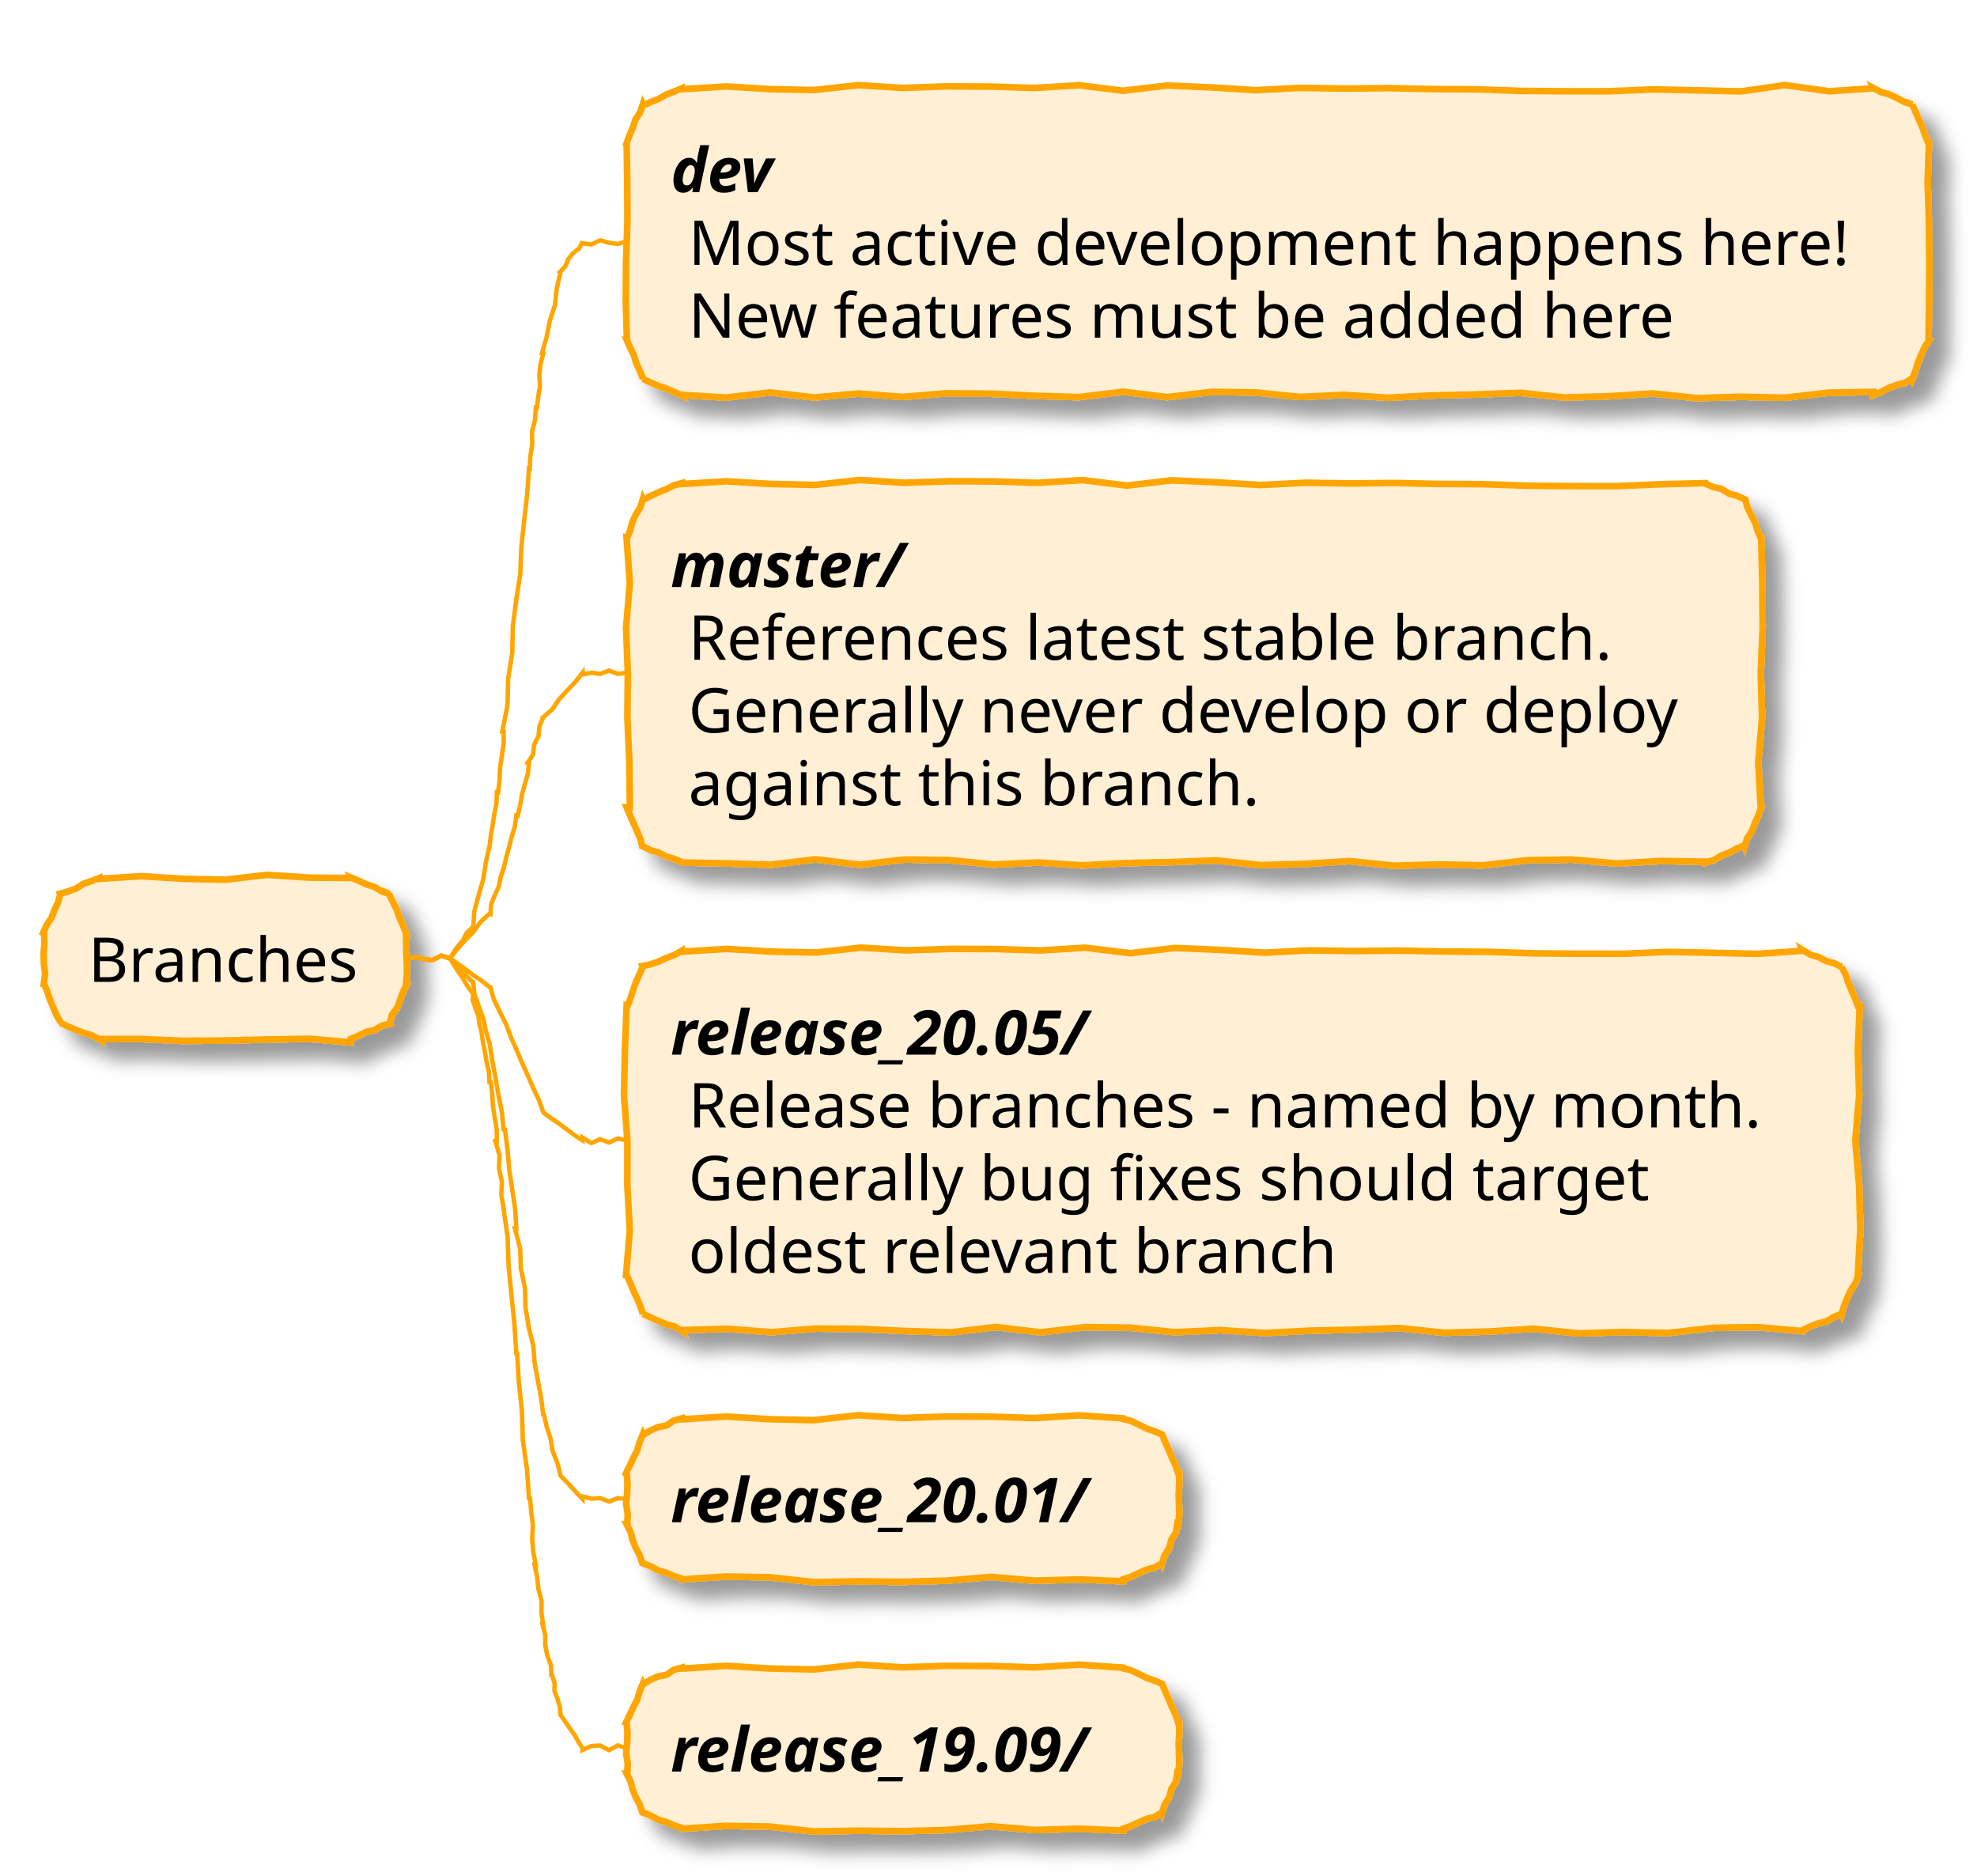
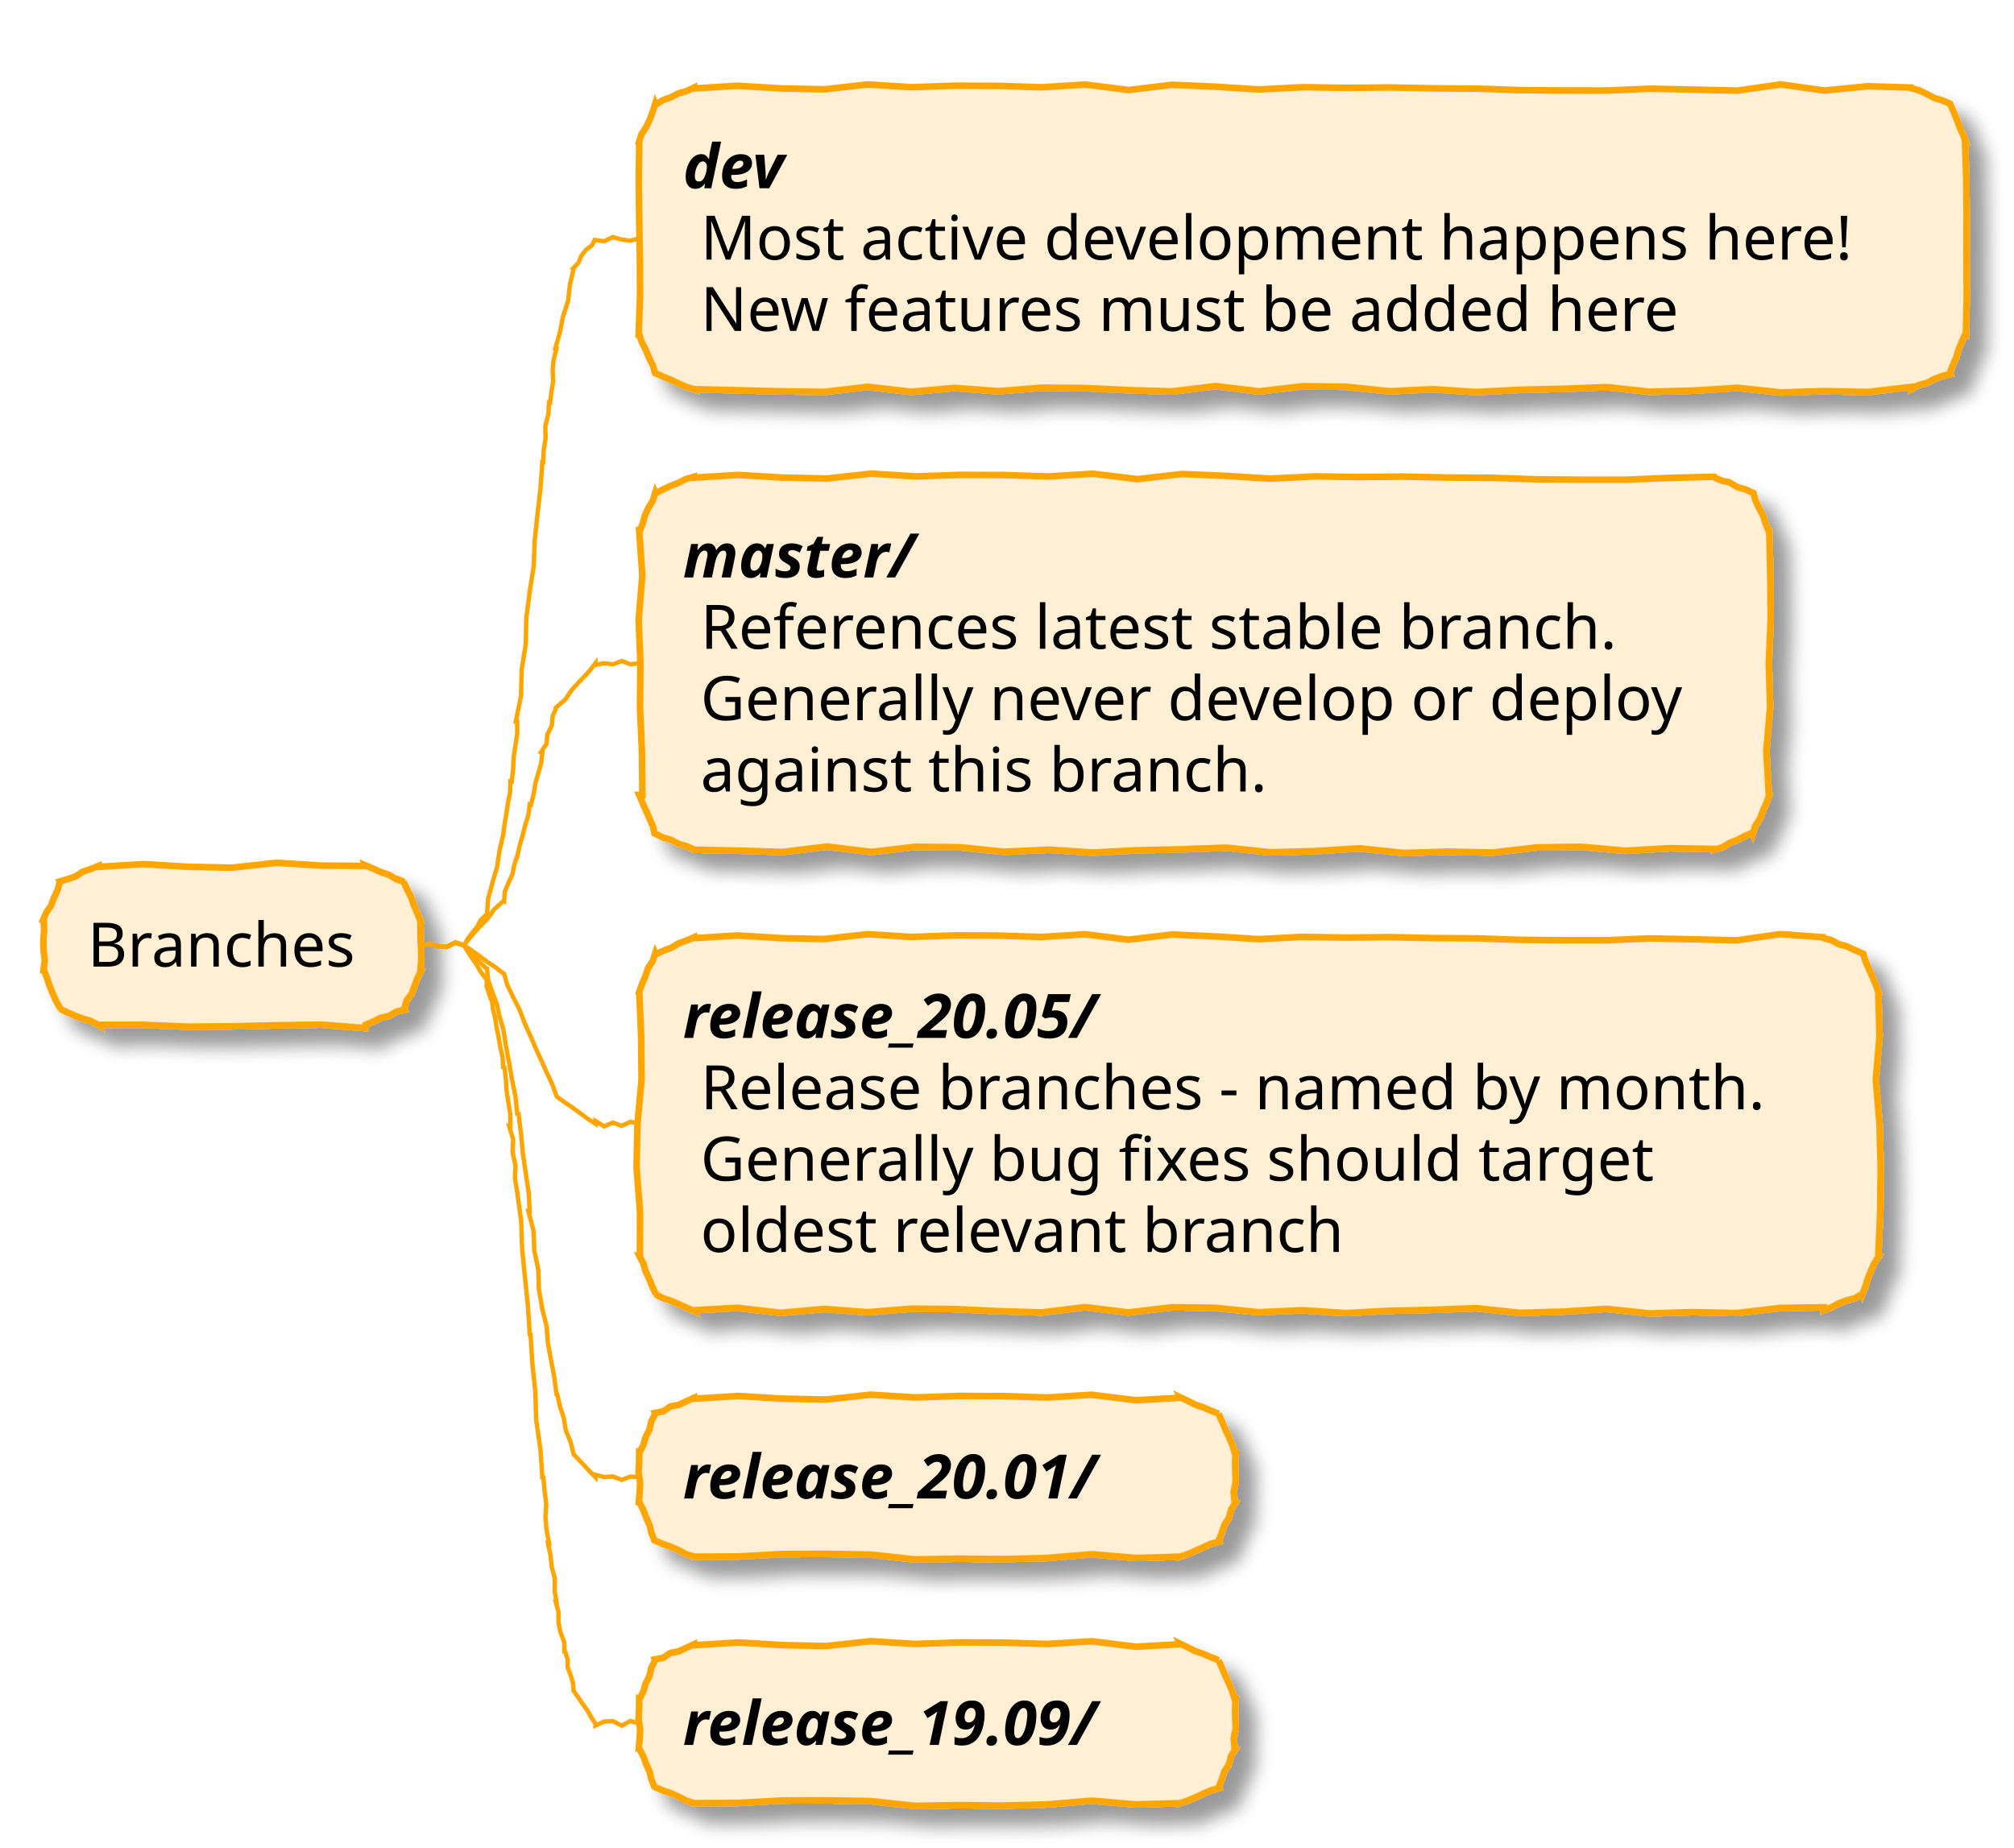
- <svg xmlns="http://www.w3.org/2000/svg" contentScriptType="application/ecmascript" contentStyleType="text/css" height="425px" preserveAspectRatio="none" style="width:448px;height:425px;" version="1.1" viewBox="0 0 448 425" width="448px" zoomAndPan="magnify">
+ <svg xmlns="http://www.w3.org/2000/svg" contentScriptType="application/ecmascript" contentStyleType="text/css" height="422px" preserveAspectRatio="none" style="width:460px;height:422px;" version="1.1" viewBox="0 0 460 422" width="460px" zoomAndPan="magnify">
  <defs>
    <filter height="300%" id="f1rpk5k5wh7b97" width="300%" x="-1" y="-1">
      <feGaussianBlur result="blurOut" stdDeviation="2.0" />
      <feColorMatrix in="blurOut" result="blurOut2" type="matrix" values="0 0 0 0 0 0 0 0 0 0 0 0 0 0 0 0 0 0 .4 0" />
      <feOffset dx="4.0" dy="4.0" in="blurOut2" result="blurOut3" />
      <feBlend in="SourceGraphic" in2="blurOut3" mode="normal" />
    </filter>
  </defs>
  <g>
-     <polygon fill="#FFEFD5" filter="url(#f1rpk5k5wh7b97)" points="22.5,198.93,22.5,199.14,32,198.515,41.5,199.123,51,199.329,60.5,198.216,70,198.852,79.5,198.93,79.446,198.798,81.219,199.544,83.027,200.373,84.715,200.913,86.642,202.029,88.339,202.591,88.145,202.511,89.01,204.333,89.936,206.181,90.509,207.883,91.289,209.671,92,211.43,91.989,211.43,92.059,213.727,92.08,216.025,92.195,218.323,92.224,220.62,92,222.918,92.209,223.005,91.346,224.718,90.678,226.513,90.02,228.311,88.849,229.897,88.339,231.757,88.425,231.966,86.533,232.398,84.871,233.386,82.972,233.801,81.259,234.665,79.5,235.418,79.5,236.16,70,235.369,60.5,235.523,51,235.757,41.5,235.834,32,235.414,22.5,235.418,22.537,235.506,20.659,234.51,19.001,234.041,17.267,233.39,15.486,232.626,13.661,231.757,13.85,231.835,12.78,229.927,11.996,228.138,11.273,226.374,10.714,224.678,10,222.918,9.934,222.918,10.227,220.62,9.942,218.323,9.886,216.025,10.076,213.727,10,211.43,9.795,211.345,10.572,209.596,11.664,207.977,12.331,206.182,13.155,204.452,13.661,202.591,13.62,202.492,15.47,201.957,17.272,201.308,18.904,200.249,20.72,199.632,22.5,198.93" style="stroke: #FFA500; stroke-width: 1.5;" />
-     <text fill="#000000" font-family="sans-serif" font-size="14" lengthAdjust="spacingAndGlyphs" textLength="62" x="20" y="222.465">Branches</text>
-     <polygon fill="#FFEFD5" filter="url(#f1rpk5k5wh7b97)" points="154.5,20,154.5,20.21,164.5,19.586,174.5,20.193,184.5,20.4,194.5,19.287,204.5,19.922,214.5,19.573,224.5,19.616,234.5,19.932,244.5,19.309,254.5,20.554,264.5,19.37,274.5,19.802,284.5,20.432,294.5,19.914,304.5,20.068,314.5,19.968,324.5,20.178,334.5,20.239,344.5,20.586,354.5,20.671,364.5,20.679,374.5,20.255,384.5,20.464,394.5,20.702,404.5,19.279,414.5,20.678,424.5,20,424.462,19.909,426.336,20.897,427.972,21.312,429.795,22.176,431.666,23.157,433.339,23.661,433.324,23.655,434.103,25.442,434.908,27.24,435.664,29.018,436.267,30.732,437,32.5,437.096,32.5,436.809,41.393,437.095,50.286,437.183,59.179,437.148,68.072,437,76.965,437.189,77.043,436.119,78.671,435.335,80.417,434.612,82.189,434.053,84.028,433.339,85.804,433.314,85.743,431.658,86.746,429.781,87.214,427.992,87.895,426.297,88.803,424.5,89.465,424.5,88.798,414.5,88.946,404.5,90.114,394.5,89.9,384.5,90.199,374.5,89.143,364.5,89.784,354.5,90.055,344.5,88.992,334.5,89.369,324.5,89.591,314.5,90.117,304.5,89.461,294.5,89.927,284.5,88.911,274.5,88.788,264.5,89.969,254.5,88.748,244.5,89.974,234.5,89.671,224.5,89.197,214.5,89.111,204.5,89.924,194.5,89.165,184.5,90.057,174.5,88.912,164.5,90.082,154.5,89.465,154.562,89.614,152.763,88.808,150.97,88.015,149.289,87.492,147.507,86.725,145.661,85.804,145.713,85.825,145.012,84.07,144.157,82.251,143.685,80.592,142.78,78.752,142,76.965,142.058,76.965,141.797,68.072,141.865,59.179,142.177,50.286,142.143,41.393,142,32.5,141.987,32.495,142.633,30.691,143.397,28.936,143.985,27.109,145.057,25.482,145.661,23.661,145.756,23.889,147.496,23.091,149.285,22.411,150.947,21.422,152.743,20.759,154.5,20" style="stroke: #FFA500; stroke-width: 1.5;" />
-     <text fill="#000000" font-family="sans-serif" font-size="14" font-style="italic" font-weight="bold" lengthAdjust="spacingAndGlyphs" textLength="25" x="152" y="43.535">dev</text>
-     <text fill="#000000" font-family="sans-serif" font-size="14" lengthAdjust="spacingAndGlyphs" textLength="271" x="156" y="60.023">Most active development happens here!</text>
-     <text fill="#000000" font-family="sans-serif" font-size="14" lengthAdjust="spacingAndGlyphs" textLength="230" x="156" y="76.512">New features must be added here</text>
-     <path d="M92,217.174 L92,217.361 L94,216.805 L96,217.346 L98,217.529 L100,216.54 L102,217.174 L102,217.174 L101.972,217.154 L102.842,215.668 L103.853,214.283 L104.964,212.968 L105.734,211.411 L106.981,210.194 L107.221,210.245 L107.492,206.455 L108.465,202.815 L109.524,199.193 L110.084,195.465 L110.906,191.792 L110.936,191.797 L111.228,189.332 L111.656,186.885 L112.018,184.43 L112.506,181.992 L112.584,179.498 L112.88,179.532 L113.193,176.788 L113.314,174.022 L113.716,171.288 L114.13,168.556 L114.129,165.776 L113.81,165.746 L115.003,159.841 L115.146,153.834 L116.088,147.905 L116.207,141.897 L117,135.953 L116.97,135.95 L117.902,130.02 L118.127,124.022 L118.769,118.064 L119.447,112.109 L119.871,106.13 L120.055,106.151 L120.178,103.385 L120.616,100.655 L120.546,97.868 L121.233,95.167 L121.416,92.408 L121.658,92.441 L121.948,89.976 L122.357,87.527 L122.21,85.002 L122.471,82.534 L123.094,80.114 L122.824,80.056 L123.853,76.428 L124.579,72.735 L125.745,69.136 L126.158,65.376 L127.019,61.712 L126.895,61.624 L128.098,60.375 L128.77,58.748 L129.82,57.39 L131.239,56.296 L132,54.732 L132,55.12 L134,55.385 L136,54.446 L138,55.016 L140,55.257 L142,54.732 " fill="none" style="stroke: #FFA500; stroke-width: 1.0;" />
-     <polygon fill="#FFEFD5" filter="url(#f1rpk5k5wh7b97)" points="154.5,109.465,154.5,109.675,164.587,109.05,174.674,109.658,184.761,109.865,194.848,108.751,204.935,109.387,215.022,109.038,225.109,109.081,235.196,109.397,245.283,108.773,255.37,110.019,265.457,108.835,275.543,109.267,285.63,109.897,295.717,109.379,305.804,109.533,315.891,109.433,325.978,109.643,336.065,109.704,346.152,110.05,356.239,110.136,366.326,110.144,376.413,109.719,386.5,109.465,386.559,109.608,388.357,110.413,389.943,110.707,391.89,111.871,393.533,112.302,395.339,113.126,395.503,113.194,395.919,114.831,396.782,116.653,397.764,118.524,398.253,120.191,399,121.965,399.105,121.965,399.339,132.124,399.416,142.283,398.996,152.441,399.287,162.6,398.428,172.759,399,182.918,399.088,182.954,398.437,184.756,397.672,186.51,396.992,188.299,395.922,189.927,395.339,191.757,395.256,191.556,393.492,192.298,391.796,193.203,390.01,193.893,388.355,194.896,386.5,195.418,386.5,195.243,376.413,195.075,366.326,195.646,356.239,194.751,346.152,194.899,336.065,196.067,325.978,195.854,315.891,196.153,305.804,195.096,295.717,195.737,285.63,196.008,275.543,194.946,265.457,195.322,255.37,195.544,245.283,196.07,235.196,195.414,225.109,195.881,215.022,194.864,204.935,194.741,194.848,195.922,184.761,194.701,174.674,195.927,164.587,195.625,154.5,195.418,154.466,195.335,152.687,194.577,151.023,194.095,149.159,193.129,147.504,192.671,145.661,191.757,145.491,191.686,145.119,190.068,144.346,188.283,143.54,186.485,142.747,184.692,142,182.918,142.727,182.918,142.614,172.759,142.169,162.6,142.268,152.441,141.87,142.283,142.716,132.124,142,121.965,142.048,121.985,142.785,120.219,143.277,118.352,144.072,116.61,145.092,114.962,145.661,113.126,145.716,113.258,147.423,112.381,149.156,111.562,150.936,110.862,152.645,109.986,154.5,109.465" style="stroke: #FFA500; stroke-width: 1.5;" />
-     <text fill="#000000" font-family="sans-serif" font-size="14" font-style="italic" font-weight="bold" lengthAdjust="spacingAndGlyphs" textLength="58" x="152" y="133">master/</text>
-     <text fill="#000000" font-family="sans-serif" font-size="14" lengthAdjust="spacingAndGlyphs" textLength="217" x="156" y="149.488">References latest stable branch.</text>
-     <text fill="#000000" font-family="sans-serif" font-size="14" lengthAdjust="spacingAndGlyphs" textLength="233" x="156" y="165.977">Generally never develop or deploy</text>
-     <text fill="#000000" font-family="sans-serif" font-size="14" lengthAdjust="spacingAndGlyphs" textLength="135" x="156" y="182.465">against this branch.</text>
-     <path d="M92,217.174 L92,217.361 L94,216.805 L96,217.346 L98,217.529 L100,216.54 L102,217.174 L102,217.174 L101.974,217.151 L103.639,215.026 L105.435,213.015 L107.321,211.085 L108.894,208.879 L110.906,207.059 L111.141,207.132 L111.283,204.903 L112.111,202.886 L113.023,200.896 L113.448,198.754 L114.129,196.692 L114.158,196.699 L114.689,194.312 L115.355,191.957 L115.955,189.586 L116.679,187.246 L117,184.808 L117.29,184.878 L117.868,182.502 L118.258,180.08 L118.923,177.725 L119.6,175.373 L119.871,172.923 L119.565,172.828 L120.804,170.939 L121.034,168.737 L122.031,166.773 L122.239,164.564 L123.094,162.556 L123.071,162.536 L125.122,160.751 L126.64,158.496 L128.473,156.518 L130.332,154.564 L132,152.441 L132,152.811 L134,152.438 L136,152.697 L138,151.933 L140,152.694 L142,152.441 " fill="none" style="stroke: #FFA500; stroke-width: 1.0;" />
-     <polygon fill="#FFEFD5" filter="url(#f1rpk5k5wh7b97)" points="154.5,215.418,154.5,215.628,164.66,215.004,174.82,215.611,184.98,215.818,195.14,214.705,205.3,215.34,215.46,214.992,225.62,215.035,235.78,215.35,245.94,214.727,256.1,215.972,266.26,214.788,276.42,215.22,286.58,215.85,296.74,215.332,306.9,215.486,317.06,215.386,327.22,215.596,337.38,215.657,347.54,216.004,357.7,216.089,367.86,216.097,378.02,215.673,388.18,215.882,398.34,216.12,408.5,215.418,408.408,215.196,410.354,216.359,411.998,216.791,413.871,217.779,415.508,218.195,417.339,219.079,417.318,219.07,418.3,220.941,418.788,222.608,419.568,224.396,420.372,226.193,421,227.918,421.416,227.918,420.996,238.077,421.287,248.236,420.428,258.394,421.284,268.553,421.548,278.712,421,288.871,421.137,288.928,420.457,290.717,419.387,292.345,418.603,294.091,417.88,295.863,417.339,297.71,417.331,297.692,415.546,298.382,413.89,299.384,412.013,299.853,410.224,300.533,408.5,301.371,408.5,301.599,398.34,300.704,388.18,300.852,378.02,302.02,367.86,301.807,357.7,302.106,347.54,301.049,337.38,301.69,327.22,301.962,317.06,300.899,306.9,301.275,296.74,301.497,286.58,302.023,276.42,301.367,266.26,301.834,256.1,300.817,245.94,300.694,235.78,301.875,225.62,300.654,215.46,301.88,205.3,301.578,195.14,301.103,184.98,301.017,174.82,301.83,164.66,301.072,154.5,301.371,154.576,301.553,152.662,300.469,151.043,300.097,149.258,299.324,147.46,298.518,145.661,297.71,145.676,297.716,145.153,296.035,144.386,294.253,143.517,292.428,142.815,290.673,142,288.871,141.87,288.871,142.716,278.712,142.155,268.553,142.173,258.394,141.392,248.236,141.595,238.077,142,227.918,142.163,227.986,142.865,226.205,143.451,224.377,144.097,222.574,144.862,220.819,145.661,219.079,145.574,218.868,147.482,218.475,149.291,217.842,151.032,217.044,152.821,216.364,154.5,215.418" style="stroke: #FFA500; stroke-width: 1.5;" />
-     <text fill="#000000" font-family="sans-serif" font-size="14" font-style="italic" font-weight="bold" lengthAdjust="spacingAndGlyphs" textLength="105" x="152" y="238.953">release_20.05/</text>
-     <text fill="#000000" font-family="sans-serif" font-size="14" lengthAdjust="spacingAndGlyphs" textLength="255" x="156" y="255.441">Release branches - named by month.</text>
-     <text fill="#000000" font-family="sans-serif" font-size="14" lengthAdjust="spacingAndGlyphs" textLength="228" x="156" y="271.93">Generally bug fixes should target</text>
-     <text fill="#000000" font-family="sans-serif" font-size="14" lengthAdjust="spacingAndGlyphs" textLength="153" x="156" y="288.418">oldest relevant branch</text>
-     <path d="M92,217.174 L92,217.361 L94,216.805 L96,217.346 L98,217.529 L100,216.54 L102,217.174 L102,217.174 L101.98,217.146 L103.67,218.308 L105.463,219.612 L107.326,221.014 L108.945,222.077 L110.906,223.615 L111.132,223.712 L111.868,226.338 L113.263,229.248 L114.739,232.192 L115.746,234.935 L117,237.784 L117.028,237.796 L118.206,240.613 L119.51,243.483 L120.754,246.328 L122.114,249.223 L123.094,251.954 L123.269,252.196 L125.052,253.487 L126.723,254.622 L128.558,255.985 L130.402,257.359 L132,258.394 L132,257.753 L134,258.998 L136,258.131 L138,258.869 L140,257.954 L142,258.394 " fill="none" style="stroke: #FFA500; stroke-width: 1.0;" />
-     <polygon fill="#FFEFD5" filter="url(#f1rpk5k5wh7b97)" points="154.5,321.371,154.5,321.581,164.5,320.957,174.5,321.564,184.5,321.771,194.5,320.658,204.5,321.293,214.5,320.945,224.5,320.988,234.5,321.303,244.5,320.68,254.5,321.371,254.571,321.542,256.187,321.909,258.01,322.775,259.858,323.701,261.56,324.274,263.339,325.032,263.36,325.041,264.061,326.796,264.858,328.591,265.609,330.366,266.448,332.178,267,333.871,267.224,333.871,267.226,336.169,267.085,338.466,267.154,340.764,267.234,343.062,267,345.359,266.778,345.267,266.477,347.214,265.444,348.857,264.968,350.731,263.919,352.367,263.339,354.198,263.33,354.177,261.666,355.159,259.797,355.648,258.049,356.427,256.311,357.231,254.5,357.859,254.5,358.276,244.5,357.856,234.5,358.147,224.5,357.287,214.5,358.144,204.5,358.408,194.5,358.304,184.5,358.472,174.5,357.376,164.5,357.207,154.5,357.859,154.421,357.668,152.725,357.109,150.939,356.334,149.284,355.873,147.407,354.877,145.661,354.198,145.555,354.154,144.999,352.46,143.991,350.578,143.305,348.829,142.932,347.21,142,345.359,142.145,345.359,142.245,343.062,141.893,340.764,142.106,338.466,142.197,336.169,142,333.871,141.855,333.811,142.703,332.091,143.503,330.352,144.397,328.651,144.928,326.8,145.661,325.032,145.72,325.175,147.358,324.13,149.11,323.359,151.029,322.991,152.641,321.882,154.5,321.371" style="stroke: #FFA500; stroke-width: 1.5;" />
-     <text fill="#000000" font-family="sans-serif" font-size="14" font-style="italic" font-weight="bold" lengthAdjust="spacingAndGlyphs" textLength="105" x="152" y="344.906">release_20.01/</text>
-     <path d="M92,217.174 L92,217.361 L94,216.805 L96,217.346 L98,217.529 L100,216.54 L102,217.174 L102,217.174 L101.975,217.15 L102.858,218.096 L103.868,219.161 L104.966,220.31 L105.761,221.172 L106.981,222.435 L107.217,222.502 L107.496,225.133 L108.466,227.959 L109.521,230.81 L110.084,233.521 L110.906,236.305 L110.936,236.31 L111.537,240.225 L112.274,244.162 L112.945,248.088 L113.741,252.035 L114.129,255.915 L114.425,255.953 L115.003,260.449 L115.39,264.921 L116.056,269.429 L116.735,273.938 L117,278.394 L116.682,278.354 L117.873,282.929 L118.018,287.37 L118.958,291.912 L119.079,296.35 L119.871,300.874 L119.841,300.869 L120.841,304.849 L121.139,308.714 L121.851,312.647 L122.598,316.586 L123.094,320.484 L123.272,320.534 L123.877,323.257 L124.787,326.067 L125.204,328.737 L126.356,331.614 L127.019,334.354 L127.197,334.522 L128.159,335.542 L129.21,336.646 L129.852,337.363 L130.793,338.364 L132,339.615 L132,339.063 L134,339.563 L136,339.44 L138,340.221 L140,339.46 L142,339.615 " fill="none" style="stroke: #FFA500; stroke-width: 1.0;" />
-     <polygon fill="#FFEFD5" filter="url(#f1rpk5k5wh7b97)" points="154.5,377.859,154.5,378.07,164.5,377.445,174.5,378.053,184.5,378.259,194.5,377.146,204.5,377.782,214.5,377.433,224.5,377.476,234.5,377.791,244.5,377.168,254.5,377.859,254.571,378.03,256.187,378.397,258.01,379.263,259.858,380.189,261.56,380.762,263.339,381.521,263.36,381.529,264.061,383.284,264.858,385.079,265.609,386.854,266.448,388.666,267,390.359,267.224,390.359,267.226,392.657,267.085,394.955,267.154,397.252,267.234,399.55,267,401.848,266.778,401.756,266.477,403.702,265.444,405.345,264.968,407.219,263.919,408.856,263.339,410.687,263.33,410.665,261.666,411.647,259.797,412.136,258.049,412.916,256.311,413.72,254.5,414.348,254.5,414.764,244.5,414.344,234.5,414.635,224.5,413.775,214.5,414.632,204.5,414.896,194.5,414.792,184.5,414.961,174.5,413.865,164.5,413.695,154.5,414.348,154.421,414.156,152.725,413.597,150.939,412.823,149.284,412.361,147.407,411.365,145.661,410.687,145.555,410.643,144.999,408.948,143.991,407.066,143.305,405.317,142.932,403.698,142,401.848,142.145,401.848,142.245,399.55,141.893,397.252,142.106,394.955,142.197,392.657,142,390.359,141.855,390.299,142.703,388.579,143.503,386.84,144.397,385.139,144.928,383.288,145.661,381.521,145.72,381.663,147.358,380.618,149.11,379.848,151.029,379.479,152.641,378.371,154.5,377.859" style="stroke: #FFA500; stroke-width: 1.5;" />
-     <text fill="#000000" font-family="sans-serif" font-size="14" font-style="italic" font-weight="bold" lengthAdjust="spacingAndGlyphs" textLength="105" x="152" y="401.394">release_19.09/</text>
-     <path d="M92,217.174 L92,217.361 L94,216.805 L96,217.346 L98,217.529 L100,216.54 L102,217.174 L102,217.174 L101.971,217.155 L102.837,218.608 L103.849,220.156 L104.963,221.77 L105.727,223.157 L106.981,224.862 L107.22,224.918 L107.122,226.563 L107.724,228.372 L108.411,230.201 L108.602,231.913 L109.053,233.686 L109.083,233.691 L109.41,235.973 L109.873,238.277 L110.27,240.571 L110.793,242.884 L110.906,245.132 L111.202,245.168 L111.541,247.877 L111.689,250.562 L112.117,253.282 L112.558,256.004 L112.584,258.674 L112.265,258.641 L113.193,261.727 L113.071,264.706 L113.747,267.767 L113.601,270.743 L114.129,273.788 L114.099,273.786 L115.031,280.387 L115.256,286.927 L115.898,293.503 L116.576,300.082 L117,306.639 L117.184,306.655 L117.573,313.209 L118.276,319.79 L118.469,326.327 L119.423,332.93 L119.871,339.489 L120.114,339.514 L120.377,342.532 L120.76,345.563 L120.585,348.536 L120.819,351.551 L121.416,354.604 L121.142,354.57 L121.726,357.309 L122.001,360.01 L122.723,362.766 L122.681,365.428 L123.094,368.146 L122.943,368.121 L123.564,370.451 L123.542,372.676 L123.978,374.976 L124.861,377.348 L124.947,379.591 L125.135,379.635 L125.679,381.43 L125.637,383.088 L126.329,384.918 L126.86,386.71 L127.019,388.415 L126.843,388.301 L127.98,389.93 L129.059,391.521 L130.251,393.186 L131.002,394.565 L132,396.103 L132,396.515 L134,395.611 L136,395.502 L138,396.551 L140,395.466 L142,396.103 " fill="none" style="stroke: #FFA500; stroke-width: 1.0;" />
+     <polygon fill="#FFEFD5" filter="url(#f1rpk5k5wh7b97)" points="22.5,197.781,22.5,197.991,32.667,197.367,42.833,197.975,53,198.181,63.167,197.068,73.333,197.703,83.5,197.781,83.446,197.65,85.219,198.395,87.027,199.225,88.715,199.765,90.642,200.881,92.339,201.442,92.145,201.362,93.01,203.185,93.936,205.033,94.509,206.735,95.289,208.522,96,210.281,95.989,210.281,96.059,212.541,96.08,214.8,96.195,217.059,96.224,219.319,96,221.578,96.209,221.665,95.346,223.378,94.678,225.173,94.02,226.971,92.849,228.557,92.339,230.417,92.425,230.626,90.533,231.058,88.871,232.046,86.972,232.461,85.259,233.325,83.5,234.078,83.5,234.82,73.333,234.029,63.167,234.183,53,234.417,42.833,234.494,32.667,234.074,22.5,234.078,22.537,234.167,20.659,233.17,19.001,232.701,17.267,232.05,15.486,231.286,13.661,230.417,13.85,230.495,12.78,228.588,11.996,226.798,11.273,225.034,10.714,223.338,10,221.578,9.934,221.578,10.227,219.319,9.942,217.059,9.886,214.8,10.076,212.541,10,210.281,9.795,210.196,10.572,208.447,11.664,206.828,12.331,205.034,13.155,203.304,13.661,201.442,13.62,201.343,15.47,200.809,17.272,200.16,18.904,199.1,20.72,198.484,22.5,197.781" style="stroke: #FFA500; stroke-width: 1.5;" />
+     <text fill="#000000" font-family="sans-serif" font-size="14" lengthAdjust="spacingAndGlyphs" textLength="66" x="20" y="220.776">Branches</text>
+     <polygon fill="#FFEFD5" filter="url(#f1rpk5k5wh7b97)" points="158.5,20,158.5,20.21,168.429,19.586,178.357,20.193,188.286,20.4,198.214,19.287,208.143,19.922,218.071,19.573,228,19.616,237.929,19.932,247.857,19.309,257.786,20.554,267.714,19.37,277.643,19.802,287.571,20.432,297.5,19.914,307.429,20.068,317.357,19.968,327.286,20.178,337.214,20.239,347.143,20.586,357.071,20.671,367,20.679,376.929,20.255,386.857,20.464,396.786,20.702,406.714,19.279,416.643,20.678,426.571,19.703,436.5,20,436.568,20.164,438.205,20.58,440.027,21.443,441.898,22.425,443.565,22.914,445.339,23.661,445.371,23.675,446.175,25.472,446.932,27.25,447.534,28.964,448.356,30.769,449,32.5,448.809,32.5,449.095,41.278,449.183,50.056,449.148,58.834,449.204,67.612,449,76.391,448.851,76.329,448.067,78.075,447.344,79.847,446.785,81.686,446.01,83.437,445.339,85.23,445.426,85.439,443.549,85.908,441.76,86.588,440.065,87.496,438.183,87.953,436.5,88.891,436.5,88.371,426.571,89.54,416.643,89.326,406.714,89.625,396.786,88.569,386.857,89.21,376.929,89.481,367,88.418,357.071,88.795,347.143,89.017,337.214,89.542,327.286,88.886,317.357,89.353,307.429,88.337,297.5,88.213,287.571,89.394,277.643,88.174,267.714,89.4,257.786,89.097,247.857,88.623,237.929,88.537,228,89.349,218.071,88.591,208.143,89.483,198.214,88.338,188.286,89.508,178.357,89.375,168.429,89.136,158.5,88.891,158.506,88.905,156.825,88.382,155.043,87.615,153.218,86.746,151.463,86.044,149.661,85.23,149.621,85.213,149.15,83.553,148.244,81.714,147.518,79.948,146.545,78.081,146,76.391,145.865,76.391,146.177,67.612,146.143,58.834,145.986,50.056,145.893,41.278,146,32.5,145.933,32.472,146.521,30.645,147.592,29.017,148.424,27.291,149.091,25.496,149.661,23.661,149.75,23.875,151.411,22.887,153.208,22.224,154.915,21.345,156.768,20.82,158.5,20" style="stroke: #FFA500; stroke-width: 1.5;" />
+     <text fill="#000000" font-family="sans-serif" font-size="14" font-style="italic" font-weight="bold" lengthAdjust="spacingAndGlyphs" textLength="29" x="156" y="42.995">dev</text>
+     <text fill="#000000" font-family="sans-serif" font-size="14" lengthAdjust="spacingAndGlyphs" textLength="279" x="160" y="59.292">Most active development happens here!</text>
+     <text fill="#000000" font-family="sans-serif" font-size="14" lengthAdjust="spacingAndGlyphs" textLength="236" x="160" y="75.589">New features must be added here</text>
+     <path d="M96,215.93 L96,216.117 L98,215.561 L100,216.101 L102,216.285 L104,215.296 L106,215.93 L106,215.93 L105.972,215.91 L106.842,214.431 L107.854,213.055 L108.964,211.749 L109.735,210.2 L110.981,208.991 L111.221,209.042 L111.492,205.274 L112.465,201.655 L113.524,198.055 L114.084,194.348 L114.906,190.698 L114.936,190.702 L115.228,188.251 L115.656,185.82 L116.018,183.379 L116.506,180.956 L116.584,178.476 L116.88,178.51 L117.193,175.782 L117.314,173.032 L117.716,170.315 L118.13,167.598 L118.129,164.835 L117.81,164.804 L119.003,158.935 L119.146,152.963 L120.088,147.069 L120.207,141.096 L121,135.188 L120.97,135.185 L121.902,129.29 L122.127,123.326 L122.769,117.403 L123.447,111.484 L123.871,105.54 L124.055,105.561 L124.178,102.812 L124.616,100.098 L124.546,97.327 L125.233,94.641 L125.416,91.899 L125.658,91.932 L125.948,89.481 L126.357,87.047 L126.21,84.537 L126.471,82.082 L127.094,79.677 L126.824,79.619 L127.853,76.013 L128.579,72.342 L129.745,68.765 L130.159,65.026 L131.019,61.384 L130.896,61.295 L132.098,60.056 L132.771,58.436 L133.82,57.086 L135.238,56.001 L136,54.445 L136,54.833 L138,55.098 L140,54.159 L142,54.729 L144,54.97 L146,54.445 " fill="none" style="stroke: #FFA500; stroke-width: 1.0;" />
+     <polygon fill="#FFEFD5" filter="url(#f1rpk5k5wh7b97)" points="158.5,108.891,158.5,109.101,168.63,108.476,178.761,109.084,188.891,109.29,199.022,108.177,209.152,108.813,219.283,108.464,229.413,108.507,239.543,108.823,249.674,108.199,259.804,109.444,269.935,108.26,280.065,108.693,290.196,109.323,300.326,108.805,310.457,108.959,320.587,108.859,330.717,109.069,340.848,109.13,350.978,109.476,361.109,109.562,371.239,109.57,381.37,109.145,391.5,108.891,391.559,109.033,393.357,109.839,394.943,110.133,396.89,111.296,398.533,111.728,400.339,112.552,400.503,112.62,400.919,114.256,401.782,116.079,402.764,117.95,403.253,119.617,404,121.391,404.105,121.391,404.339,131.422,404.416,141.453,403.996,151.484,404.287,161.516,403.428,171.547,404,181.578,404.088,181.614,403.437,183.416,402.672,185.17,401.992,186.96,400.922,188.588,400.339,190.417,400.256,190.216,398.492,190.958,396.796,191.863,395.01,192.553,393.355,193.556,391.5,194.078,391.5,193.903,381.37,193.735,371.239,194.306,361.109,193.411,350.978,193.559,340.848,194.727,330.717,194.514,320.587,194.813,310.457,193.756,300.326,194.397,290.196,194.668,280.065,193.606,269.935,193.982,259.804,194.204,249.674,194.73,239.543,194.074,229.413,194.541,219.283,193.524,209.152,193.401,199.022,194.582,188.891,193.361,178.761,194.587,168.63,194.285,158.5,194.078,158.466,193.996,156.687,193.237,155.023,192.755,153.159,191.789,151.504,191.332,149.661,190.417,149.491,190.346,149.119,188.728,148.346,186.943,147.54,185.145,146.747,183.352,146,181.578,146.727,181.578,146.614,171.547,146.169,161.516,146.268,151.484,145.87,141.453,146.716,131.422,146,121.391,146.048,121.41,146.785,119.645,147.277,117.778,148.072,116.036,149.092,114.387,149.661,112.552,149.716,112.684,151.423,111.806,153.156,110.988,154.936,110.288,156.645,109.412,158.5,108.891" style="stroke: #FFA500; stroke-width: 1.5;" />
+     <text fill="#000000" font-family="sans-serif" font-size="14" font-style="italic" font-weight="bold" lengthAdjust="spacingAndGlyphs" textLength="61" x="156" y="131.886">master/</text>
+     <text fill="#000000" font-family="sans-serif" font-size="14" lengthAdjust="spacingAndGlyphs" textLength="224" x="160" y="148.183">References latest stable branch.</text>
+     <text fill="#000000" font-family="sans-serif" font-size="14" lengthAdjust="spacingAndGlyphs" textLength="234" x="160" y="164.48">Generally never develop or deploy</text>
+     <text fill="#000000" font-family="sans-serif" font-size="14" lengthAdjust="spacingAndGlyphs" textLength="135" x="160" y="180.776">against this branch.</text>
+     <path d="M96,215.93 L96,216.117 L98,215.561 L100,216.101 L102,216.285 L104,215.296 L106,215.93 L106,215.93 L105.974,215.907 L107.639,213.79 L109.435,211.789 L111.321,209.868 L112.895,207.67 L114.906,205.86 L115.141,205.933 L115.283,203.712 L116.111,201.705 L117.023,199.725 L117.448,197.592 L118.129,195.539 L118.158,195.546 L118.689,193.169 L119.355,190.825 L119.955,188.465 L120.679,186.135 L121,183.707 L121.29,183.777 L121.868,181.412 L122.258,179.001 L122.923,176.657 L123.6,174.315 L123.871,171.875 L123.565,171.78 L124.803,169.901 L125.034,167.708 L126.031,165.753 L126.239,163.553 L127.094,161.554 L127.071,161.534 L129.122,159.758 L130.64,157.512 L132.473,155.543 L134.332,153.598 L136,151.484 L136,151.854 L138,151.481 L140,151.74 L142,150.976 L144,151.737 L146,151.484 " fill="none" style="stroke: #FFA500; stroke-width: 1.0;" />
+     <polygon fill="#FFEFD5" filter="url(#f1rpk5k5wh7b97)" points="158.5,214.078,158.5,214.288,168.423,213.664,178.346,214.271,188.269,214.478,198.192,213.365,208.115,214,218.038,213.652,227.962,213.695,237.885,214.01,247.808,213.387,257.731,214.632,267.654,213.448,277.577,213.88,287.5,214.51,297.423,213.992,307.346,214.146,317.269,214.046,327.192,214.257,337.115,214.317,347.038,214.664,356.962,214.749,366.885,214.757,376.808,214.333,386.731,214.542,396.654,214.78,406.577,213.357,416.5,214.078,416.587,214.287,418.23,214.719,420.104,215.707,421.74,216.122,423.562,216.986,425.339,217.739,425.567,217.834,426.056,219.501,426.836,221.288,427.64,223.086,428.396,224.863,429,226.578,428.996,226.578,429.287,236.609,428.428,246.641,429.284,256.672,429.548,266.703,429.445,276.734,429,286.766,429.189,286.844,428.119,288.472,427.335,290.218,426.612,291.99,426.053,293.829,425.339,295.604,425.314,295.544,423.658,296.546,421.781,297.015,419.992,297.695,418.297,298.604,416.5,299.266,416.5,298.599,406.577,298.747,396.654,299.915,386.731,299.701,376.808,300,366.885,298.944,356.962,299.585,347.038,299.856,337.115,298.793,327.192,299.17,317.269,299.392,307.346,299.917,297.423,299.261,287.5,299.728,277.577,298.712,267.654,298.588,257.731,299.769,247.808,298.549,237.885,299.775,227.962,299.472,218.038,298.998,208.115,298.912,198.192,299.724,188.269,298.966,178.346,299.858,168.423,298.713,158.5,299.266,158.579,299.456,156.794,298.683,154.996,297.877,153.203,297.084,151.522,296.56,149.661,295.604,149.85,295.683,148.981,293.858,148.279,292.103,147.424,290.284,146.953,288.625,146,286.766,146.155,286.766,146.173,276.734,145.392,266.703,145.595,256.672,146.531,246.641,146.43,236.609,146,226.578,145.987,226.573,146.633,224.769,147.397,223.015,147.985,221.187,149.057,219.56,149.661,217.739,149.756,217.967,151.496,217.169,153.285,216.489,154.947,215.5,156.743,214.837,158.5,214.078" style="stroke: #FFA500; stroke-width: 1.5;" />
+     <text fill="#000000" font-family="sans-serif" font-size="14" font-style="italic" font-weight="bold" lengthAdjust="spacingAndGlyphs" textLength="116" x="156" y="237.073">release_20.05/</text>
+     <text fill="#000000" font-family="sans-serif" font-size="14" lengthAdjust="spacingAndGlyphs" textLength="259" x="160" y="253.37">Release branches - named by month.</text>
+     <text fill="#000000" font-family="sans-serif" font-size="14" lengthAdjust="spacingAndGlyphs" textLength="226" x="160" y="269.667">Generally bug fixes should target</text>
+     <text fill="#000000" font-family="sans-serif" font-size="14" lengthAdjust="spacingAndGlyphs" textLength="154" x="160" y="285.964">oldest relevant branch</text>
+     <path d="M96,215.93 L96,216.117 L98,215.561 L100,216.101 L102,216.285 L104,215.296 L106,215.93 L106,215.93 L105.98,215.902 L107.671,217.049 L109.463,218.337 L111.326,219.725 L112.946,220.773 L114.906,222.296 L115.132,222.394 L115.868,224.985 L117.263,227.863 L118.739,230.775 L119.746,233.484 L121,236.301 L121.028,236.313 L122.206,239.096 L123.51,241.935 L124.754,244.746 L126.114,247.609 L127.094,250.306 L127.267,250.548 L129.051,251.825 L130.722,252.944 L132.557,254.293 L134.4,255.653 L136,256.672 L136,256.031 L138,257.275 L140,256.408 L142,257.146 L144,256.232 L146,256.672 " fill="none" style="stroke: #FFA500; stroke-width: 1.0;" />
+     <polygon fill="#FFEFD5" filter="url(#f1rpk5k5wh7b97)" points="158.5,319.266,158.5,319.476,168.591,318.851,178.682,319.459,188.773,319.665,198.864,318.552,208.954,319.188,219.046,318.839,229.136,318.882,239.227,319.197,249.318,318.574,259.409,319.819,269.5,319.266,269.42,319.072,271.243,319.937,273.091,320.863,274.792,321.436,276.58,322.216,278.339,322.927,278.329,322.923,279.126,324.717,279.877,326.493,280.716,328.305,281.474,330.084,282,331.766,282.226,331.766,282.085,334.025,282.154,336.284,282.234,338.544,281.76,340.803,282,343.062,282.209,343.149,281.176,344.792,280.7,346.666,279.651,348.303,279.05,350.125,278.339,351.901,278.433,352.13,276.565,352.619,274.817,353.398,273.079,354.202,271.321,354.958,269.5,355.562,269.5,355.559,259.409,355.85,249.318,354.99,239.227,355.847,229.136,356.111,219.046,356.007,208.954,356.175,198.864,355.079,188.773,354.91,178.682,354.941,168.591,355.504,158.5,355.562,158.475,355.502,156.819,355.04,154.942,354.044,153.153,353.26,151.458,352.704,149.661,351.901,149.456,351.816,148.769,350.067,148.397,348.449,147.599,346.654,146.958,344.924,146,343.062,145.893,343.062,146.106,340.803,146.197,338.544,145.843,336.284,145.968,334.025,146,331.766,146.039,331.782,146.933,330.081,147.463,328.23,148.339,326.521,148.758,324.624,149.661,322.927,149.575,322.718,151.493,322.35,153.105,321.241,155.029,320.887,156.759,320.062,158.5,319.266" style="stroke: #FFA500; stroke-width: 1.5;" />
+     <text fill="#000000" font-family="sans-serif" font-size="14" font-style="italic" font-weight="bold" lengthAdjust="spacingAndGlyphs" textLength="116" x="156" y="342.261">release_20.01/</text>
+     <path d="M96,215.93 L96,216.117 L98,215.561 L100,216.101 L102,216.285 L104,215.296 L106,215.93 L106,215.93 L105.975,215.906 L106.859,216.843 L107.869,217.9 L108.966,219.041 L109.762,219.894 L110.981,221.15 L111.217,221.217 L111.496,223.825 L112.466,226.63 L113.52,229.459 L114.084,232.149 L114.906,234.912 L114.936,234.917 L115.537,238.801 L116.274,242.707 L116.945,246.603 L117.741,250.519 L118.129,254.368 L118.425,254.406 L119.002,258.867 L119.39,263.304 L120.056,267.777 L120.735,272.251 L121,276.672 L120.682,276.631 L121.873,281.171 L122.018,285.577 L122.958,290.084 L123.079,294.487 L123.871,298.976 L123.841,298.971 L124.841,302.921 L125.139,306.755 L125.851,310.657 L126.598,314.565 L127.094,318.432 L127.272,318.483 L127.877,321.184 L128.787,323.972 L129.205,326.62 L130.356,329.476 L131.019,332.194 L131.196,332.362 L132.159,333.374 L133.209,334.47 L133.852,335.178 L134.794,336.17 L136,337.414 L136,336.862 L138,337.362 L140,337.239 L142,338.02 L144,337.259 L146,337.414 " fill="none" style="stroke: #FFA500; stroke-width: 1.0;" />
+     <polygon fill="#FFEFD5" filter="url(#f1rpk5k5wh7b97)" points="158.5,375.562,158.5,375.773,168.591,375.148,178.682,375.756,188.773,375.962,198.864,374.849,208.954,375.485,219.046,375.136,229.136,375.179,239.227,375.494,249.318,374.871,259.409,376.116,269.5,375.562,269.42,375.368,271.243,376.234,273.091,377.16,274.792,377.733,276.58,378.512,278.339,379.224,278.329,379.22,279.126,381.014,279.877,382.79,280.716,384.602,281.474,386.38,282,388.062,282.226,388.062,282.085,390.322,282.154,392.581,282.234,394.841,281.76,397.1,282,399.359,282.209,399.446,281.176,401.089,280.7,402.963,279.651,404.599,279.05,406.422,278.339,408.198,278.433,408.427,276.565,408.915,274.817,409.695,273.079,410.499,271.321,411.255,269.5,411.859,269.5,411.856,259.409,412.147,249.318,411.287,239.227,412.144,229.136,412.408,219.046,412.304,208.954,412.472,198.864,411.376,188.773,411.207,178.682,411.238,168.591,411.8,158.5,411.859,158.475,411.799,156.819,411.337,154.942,410.341,153.153,409.557,151.458,409.001,149.661,408.198,149.456,408.113,148.769,406.364,148.397,404.745,147.599,402.95,146.958,401.221,146,399.359,145.893,399.359,146.106,397.1,146.197,394.841,145.843,392.581,145.968,390.322,146,388.062,146.039,388.079,146.933,386.378,147.463,384.526,148.339,382.818,148.758,380.921,149.661,379.224,149.575,379.015,151.493,378.647,153.105,377.538,155.029,377.184,156.759,376.358,158.5,375.562" style="stroke: #FFA500; stroke-width: 1.5;" />
+     <text fill="#000000" font-family="sans-serif" font-size="14" font-style="italic" font-weight="bold" lengthAdjust="spacingAndGlyphs" textLength="116" x="156" y="398.558">release_19.09/</text>
+     <path d="M96,215.93 L96,216.117 L98,215.561 L100,216.101 L102,216.285 L104,215.296 L106,215.93 L106,215.93 L105.971,215.911 L106.837,217.354 L107.849,218.892 L108.963,220.497 L109.727,221.873 L110.981,223.569 L111.22,223.625 L111.122,225.258 L111.724,227.055 L112.411,228.873 L112.602,230.574 L113.053,232.336 L113.083,232.341 L113.41,234.608 L113.873,236.898 L114.27,239.176 L114.793,241.476 L114.906,243.708 L115.202,243.745 L115.541,246.436 L115.689,249.104 L116.117,251.807 L116.558,254.511 L116.584,257.163 L116.265,257.13 L117.193,260.197 L117.071,263.157 L117.747,266.198 L117.601,269.155 L118.129,272.181 L118.099,272.178 L119.031,278.738 L119.256,285.235 L119.898,291.769 L120.576,298.306 L121,304.82 L121.184,304.837 L121.573,311.348 L122.276,317.887 L122.469,324.382 L123.423,330.943 L123.871,337.46 L124.114,337.485 L124.377,340.484 L124.76,343.495 L124.585,346.449 L124.819,349.444 L125.416,352.478 L125.142,352.443 L125.726,355.165 L126.001,357.849 L126.723,360.588 L126.681,363.232 L127.094,365.933 L126.943,365.908 L127.564,368.223 L127.542,370.434 L127.978,372.719 L128.861,375.076 L128.947,377.304 L129.135,377.349 L129.679,379.133 L129.637,380.779 L130.328,382.598 L130.86,384.379 L131.019,386.072 L130.844,385.957 L131.98,387.576 L133.059,389.158 L134.25,390.813 L135.002,392.182 L136,393.711 L136,394.122 L138,393.219 L140,393.109 L142,394.159 L144,393.074 L146,393.711 " fill="none" style="stroke: #FFA500; stroke-width: 1.0;" />
  </g>
</svg>
